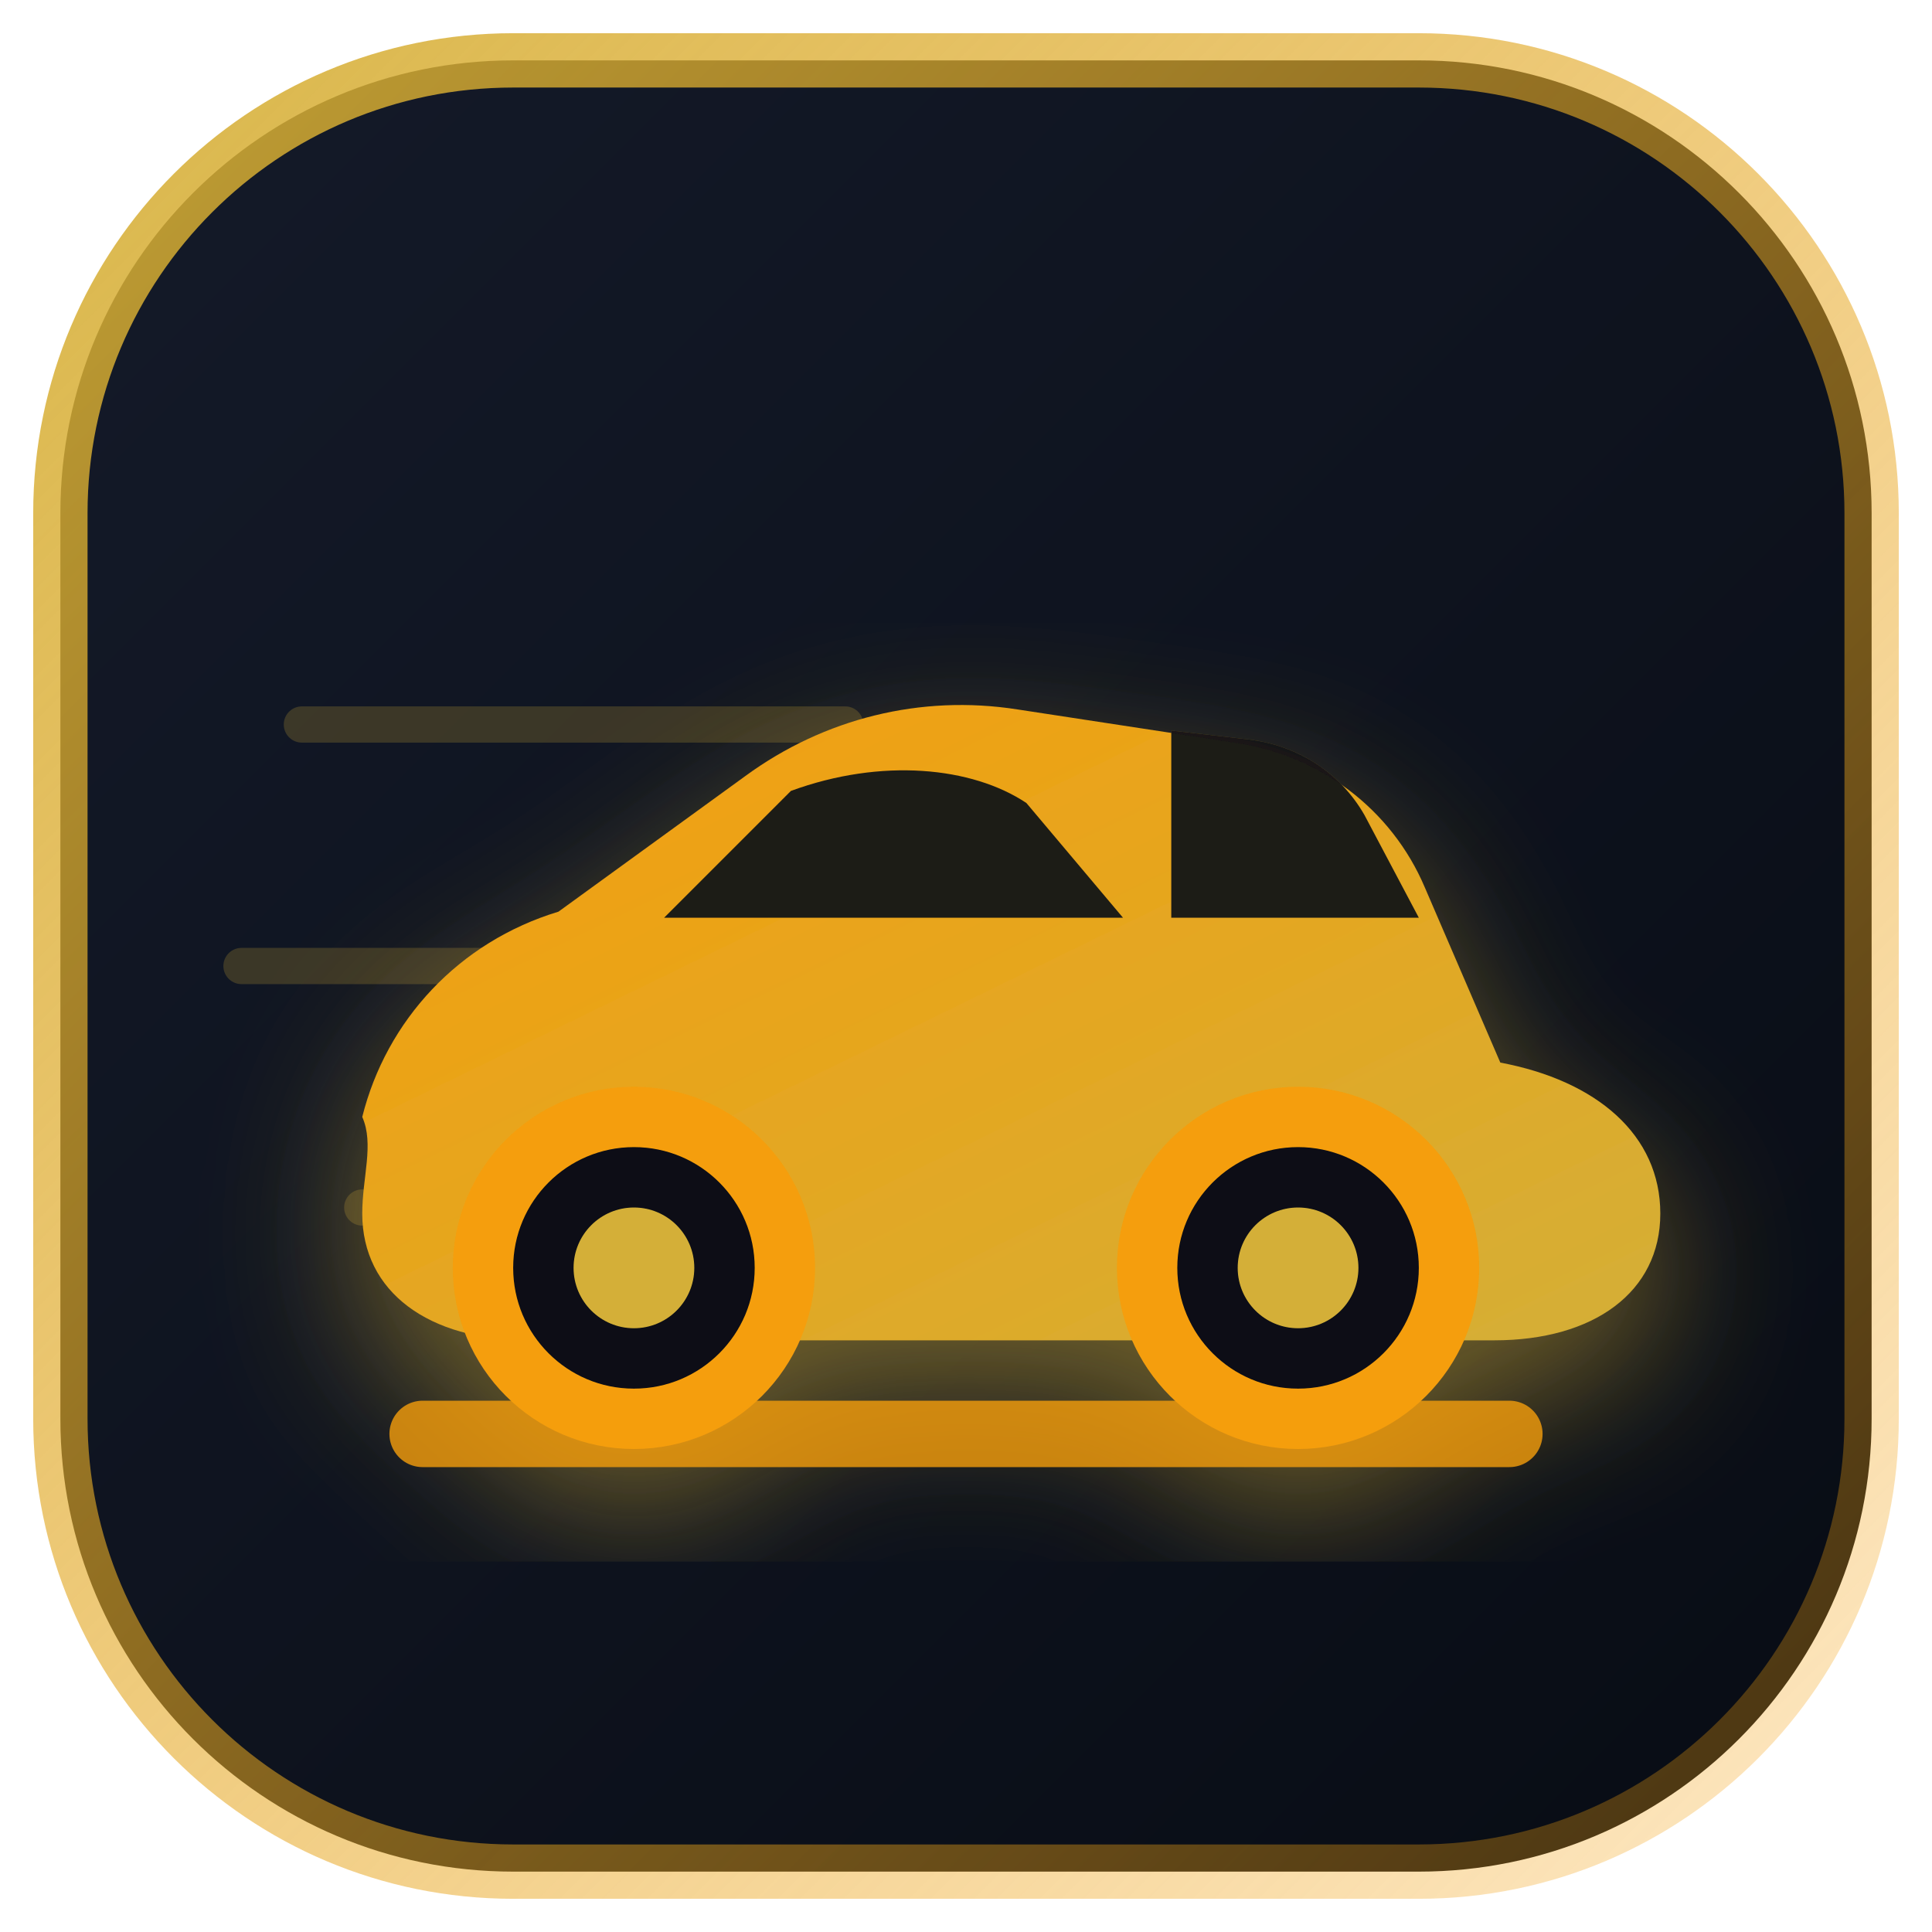
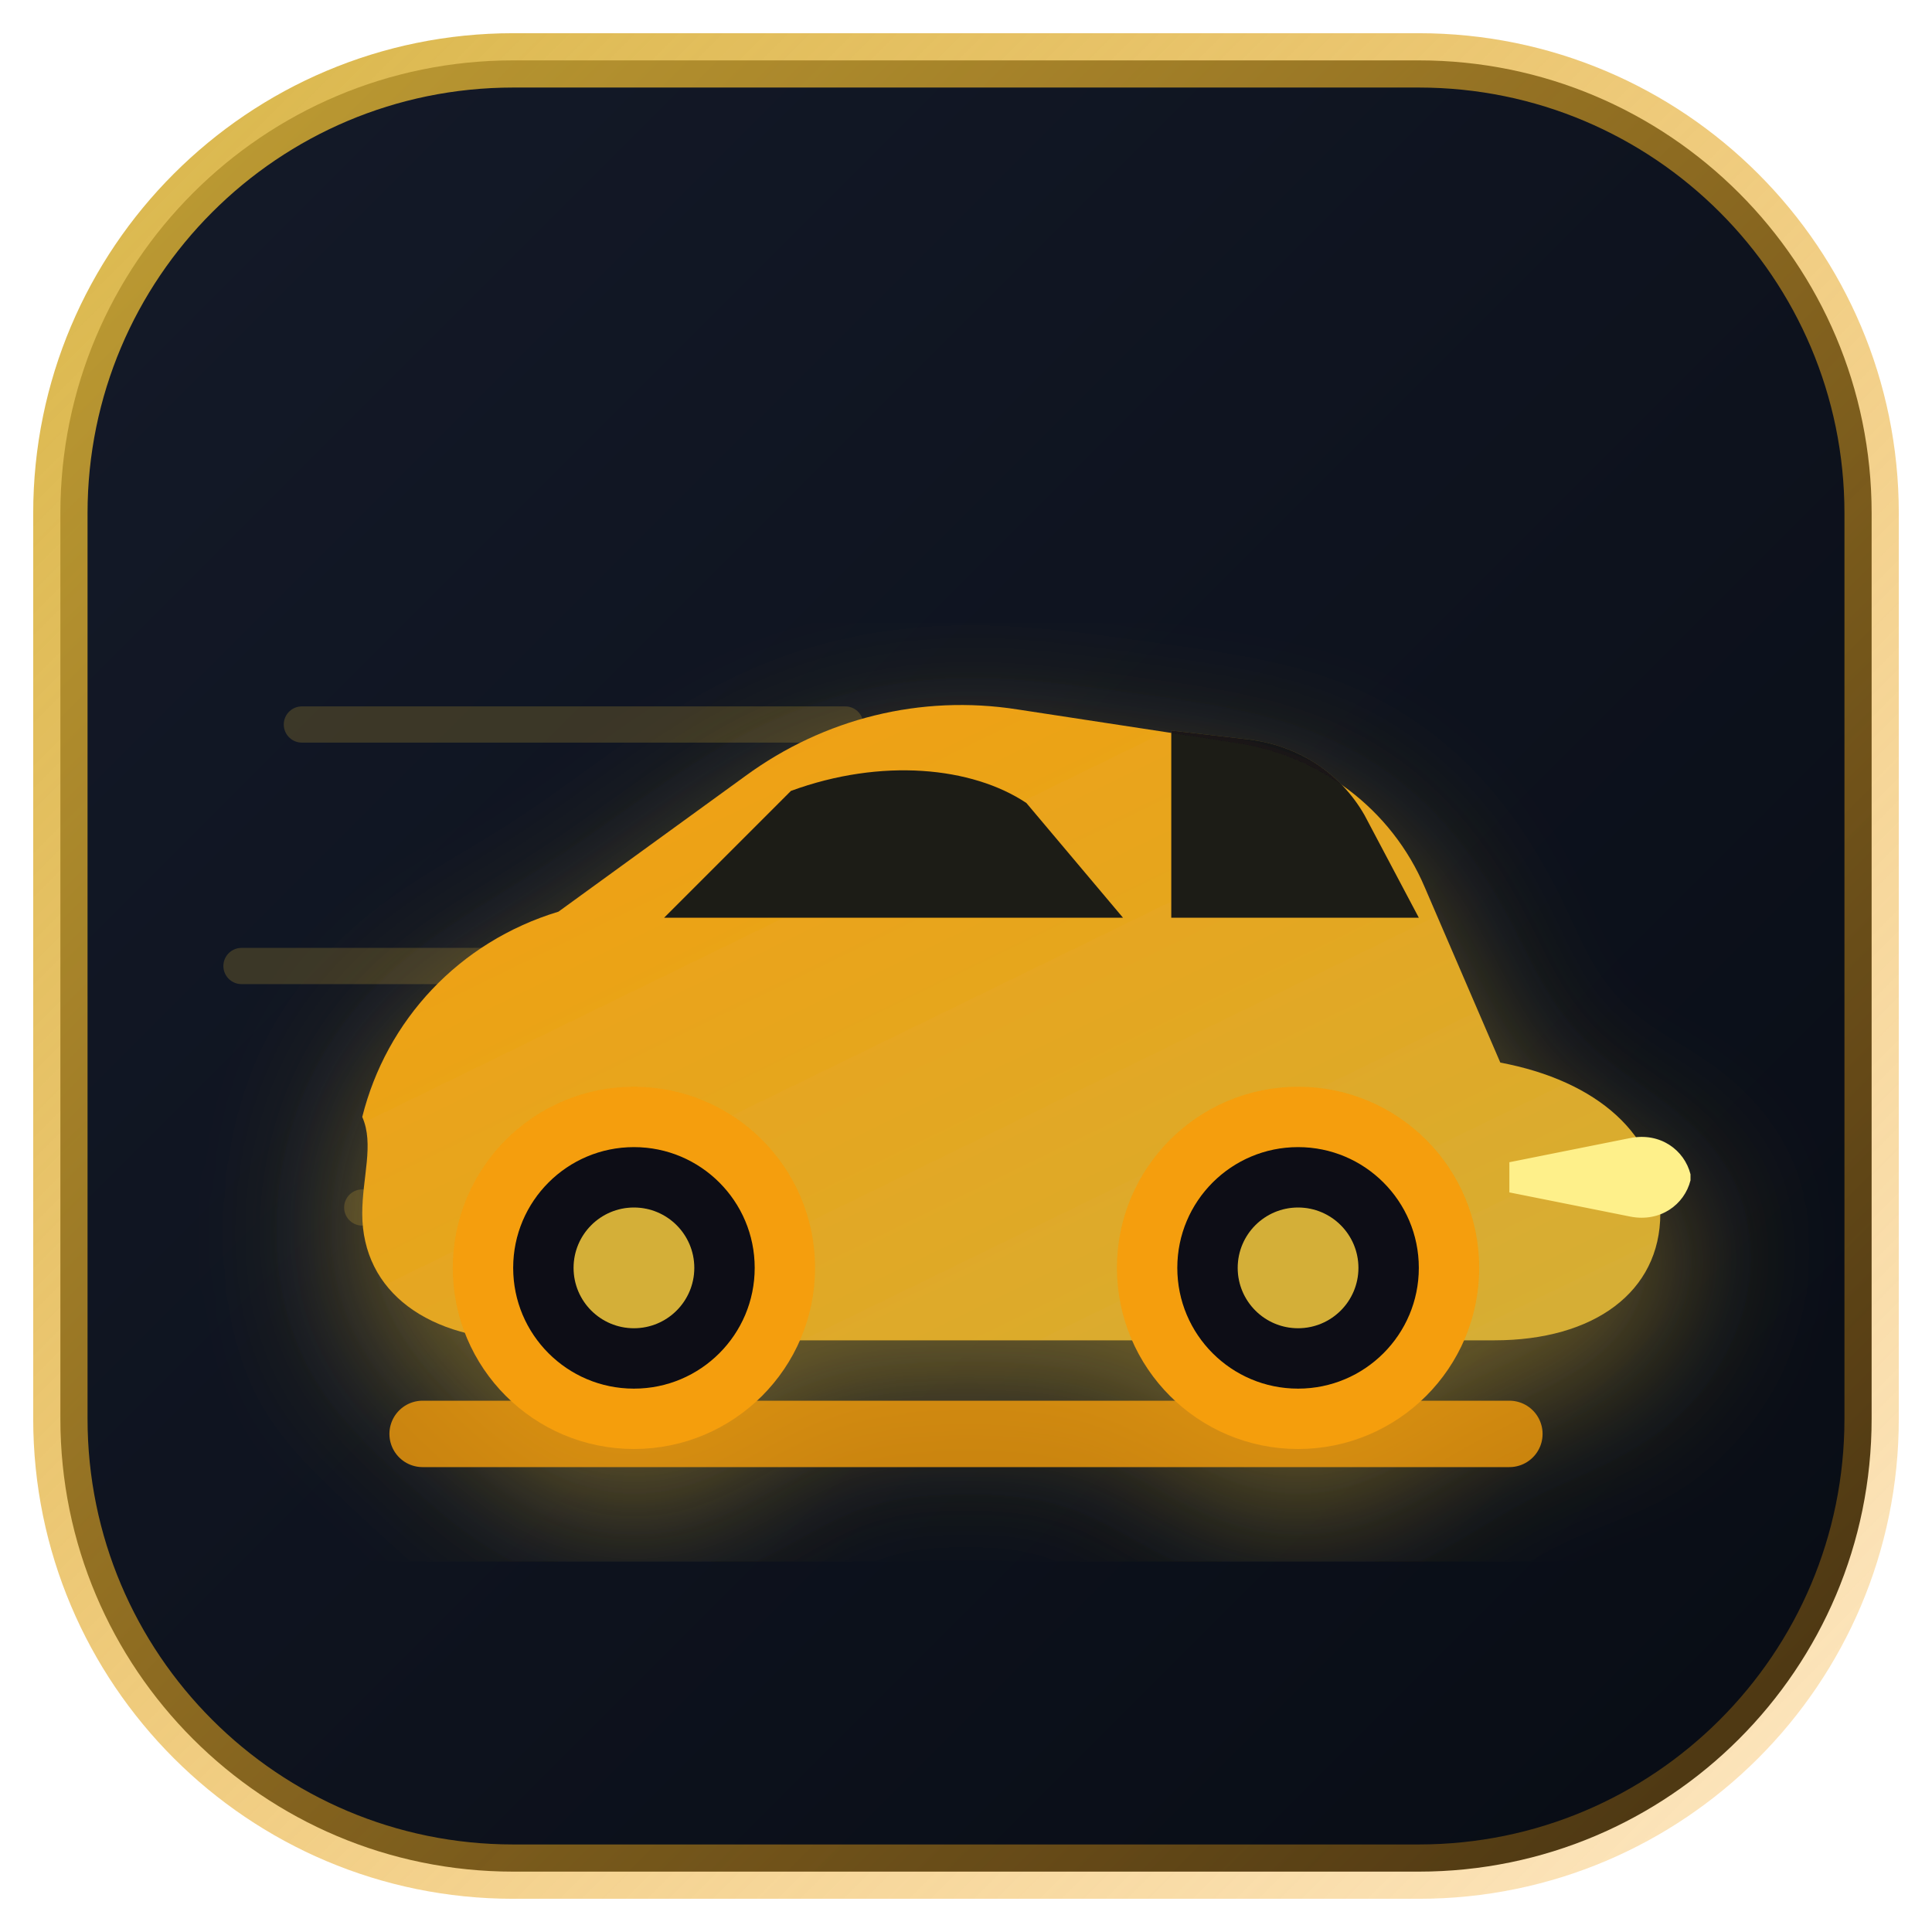
<svg xmlns="http://www.w3.org/2000/svg" viewBox="0 0 64 64" width="64" height="64">
  <defs>
    <linearGradient id="bgG" x1="0%" y1="0%" x2="100%" y2="100%">
      <stop offset="0%" stop-color="#141a29" />
      <stop offset="100%" stop-color="#080c14" />
    </linearGradient>
    <linearGradient id="brandG" x1="0%" y1="0%" x2="100%" y2="100%">
      <stop offset="0%" stop-color="#f59e0b" />
      <stop offset="100%" stop-color="#d4af37" />
    </linearGradient>
    <linearGradient id="rimG" x1="0%" y1="0%" x2="100%" y2="100%">
      <stop offset="0%" stop-color="#d4af37" stop-opacity="0.9" />
      <stop offset="100%" stop-color="#f59e0b" stop-opacity="0.25" />
    </linearGradient>
    <filter id="glow" x="-20%" y="-20%" width="140%" height="140%">
      <feDropShadow dx="0" dy="2" stdDeviation="2.5" flood-color="#d4af37" flood-opacity="0.5" />
    </filter>
  </defs>
  <rect x="2" y="2" width="60" height="60" rx="15" fill="url(#bgG)" stroke="url(#rimG)" stroke-width="1.8" />
  <path d="M10 24h18M8 32h12M12 40h10" stroke="#d4af37" stroke-width="1.2" stroke-linecap="round" opacity="0.22" />
  <g filter="url(#glow)">
    <path d="M12 37c.8-3.2 3.2-5.8 6.5-6.8l6.2-4.5c2.6-1.9 5.8-2.7 9-2.2l7.2 1.1c2.8.4 5.2 2.2 6.3 4.8l2.5 5.8c3.2.6 5.3 2.4 5.3 5 0 2.6-2.2 4.2-5.5 4.2H17.5c-3.3 0-5.5-1.6-5.5-4.2 0-1.2.4-2.3 0-3.2z" fill="url(#brandG)" />
    <path d="M26.2 26.2l-4.2 4.2h15.2l-3.2-3.8c-1.8-1.2-4.8-1.5-7.8-.4z" fill="#080c14" opacity="0.9" />
    <path d="M38.8 30.4h8.2l-1.8-3.4c-.8-1.4-2.2-2.3-3.8-2.5l-2.6-.3z" fill="#080c14" opacity="0.9" />
    <circle cx="21" cy="42" r="5" fill="#080c14" stroke="#f59e0b" stroke-width="2" />
    <circle cx="21" cy="42" r="2" fill="#d4af37" />
    <circle cx="43" cy="42" r="5" fill="#080c14" stroke="#f59e0b" stroke-width="2" />
    <circle cx="43" cy="42" r="2" fill="#d4af37" />
+     <path d="M50 38.5l4-.8c1-.2 1.8.4 2 1.2v.2c-.2.8-1 1.4-2 1.2l-4-.8v-1z" fill="#fef08a" />
  </g>
  <path d="M14 47.5h36" stroke="#f59e0b" stroke-width="2.2" stroke-linecap="round" opacity="0.8" />
</svg>
